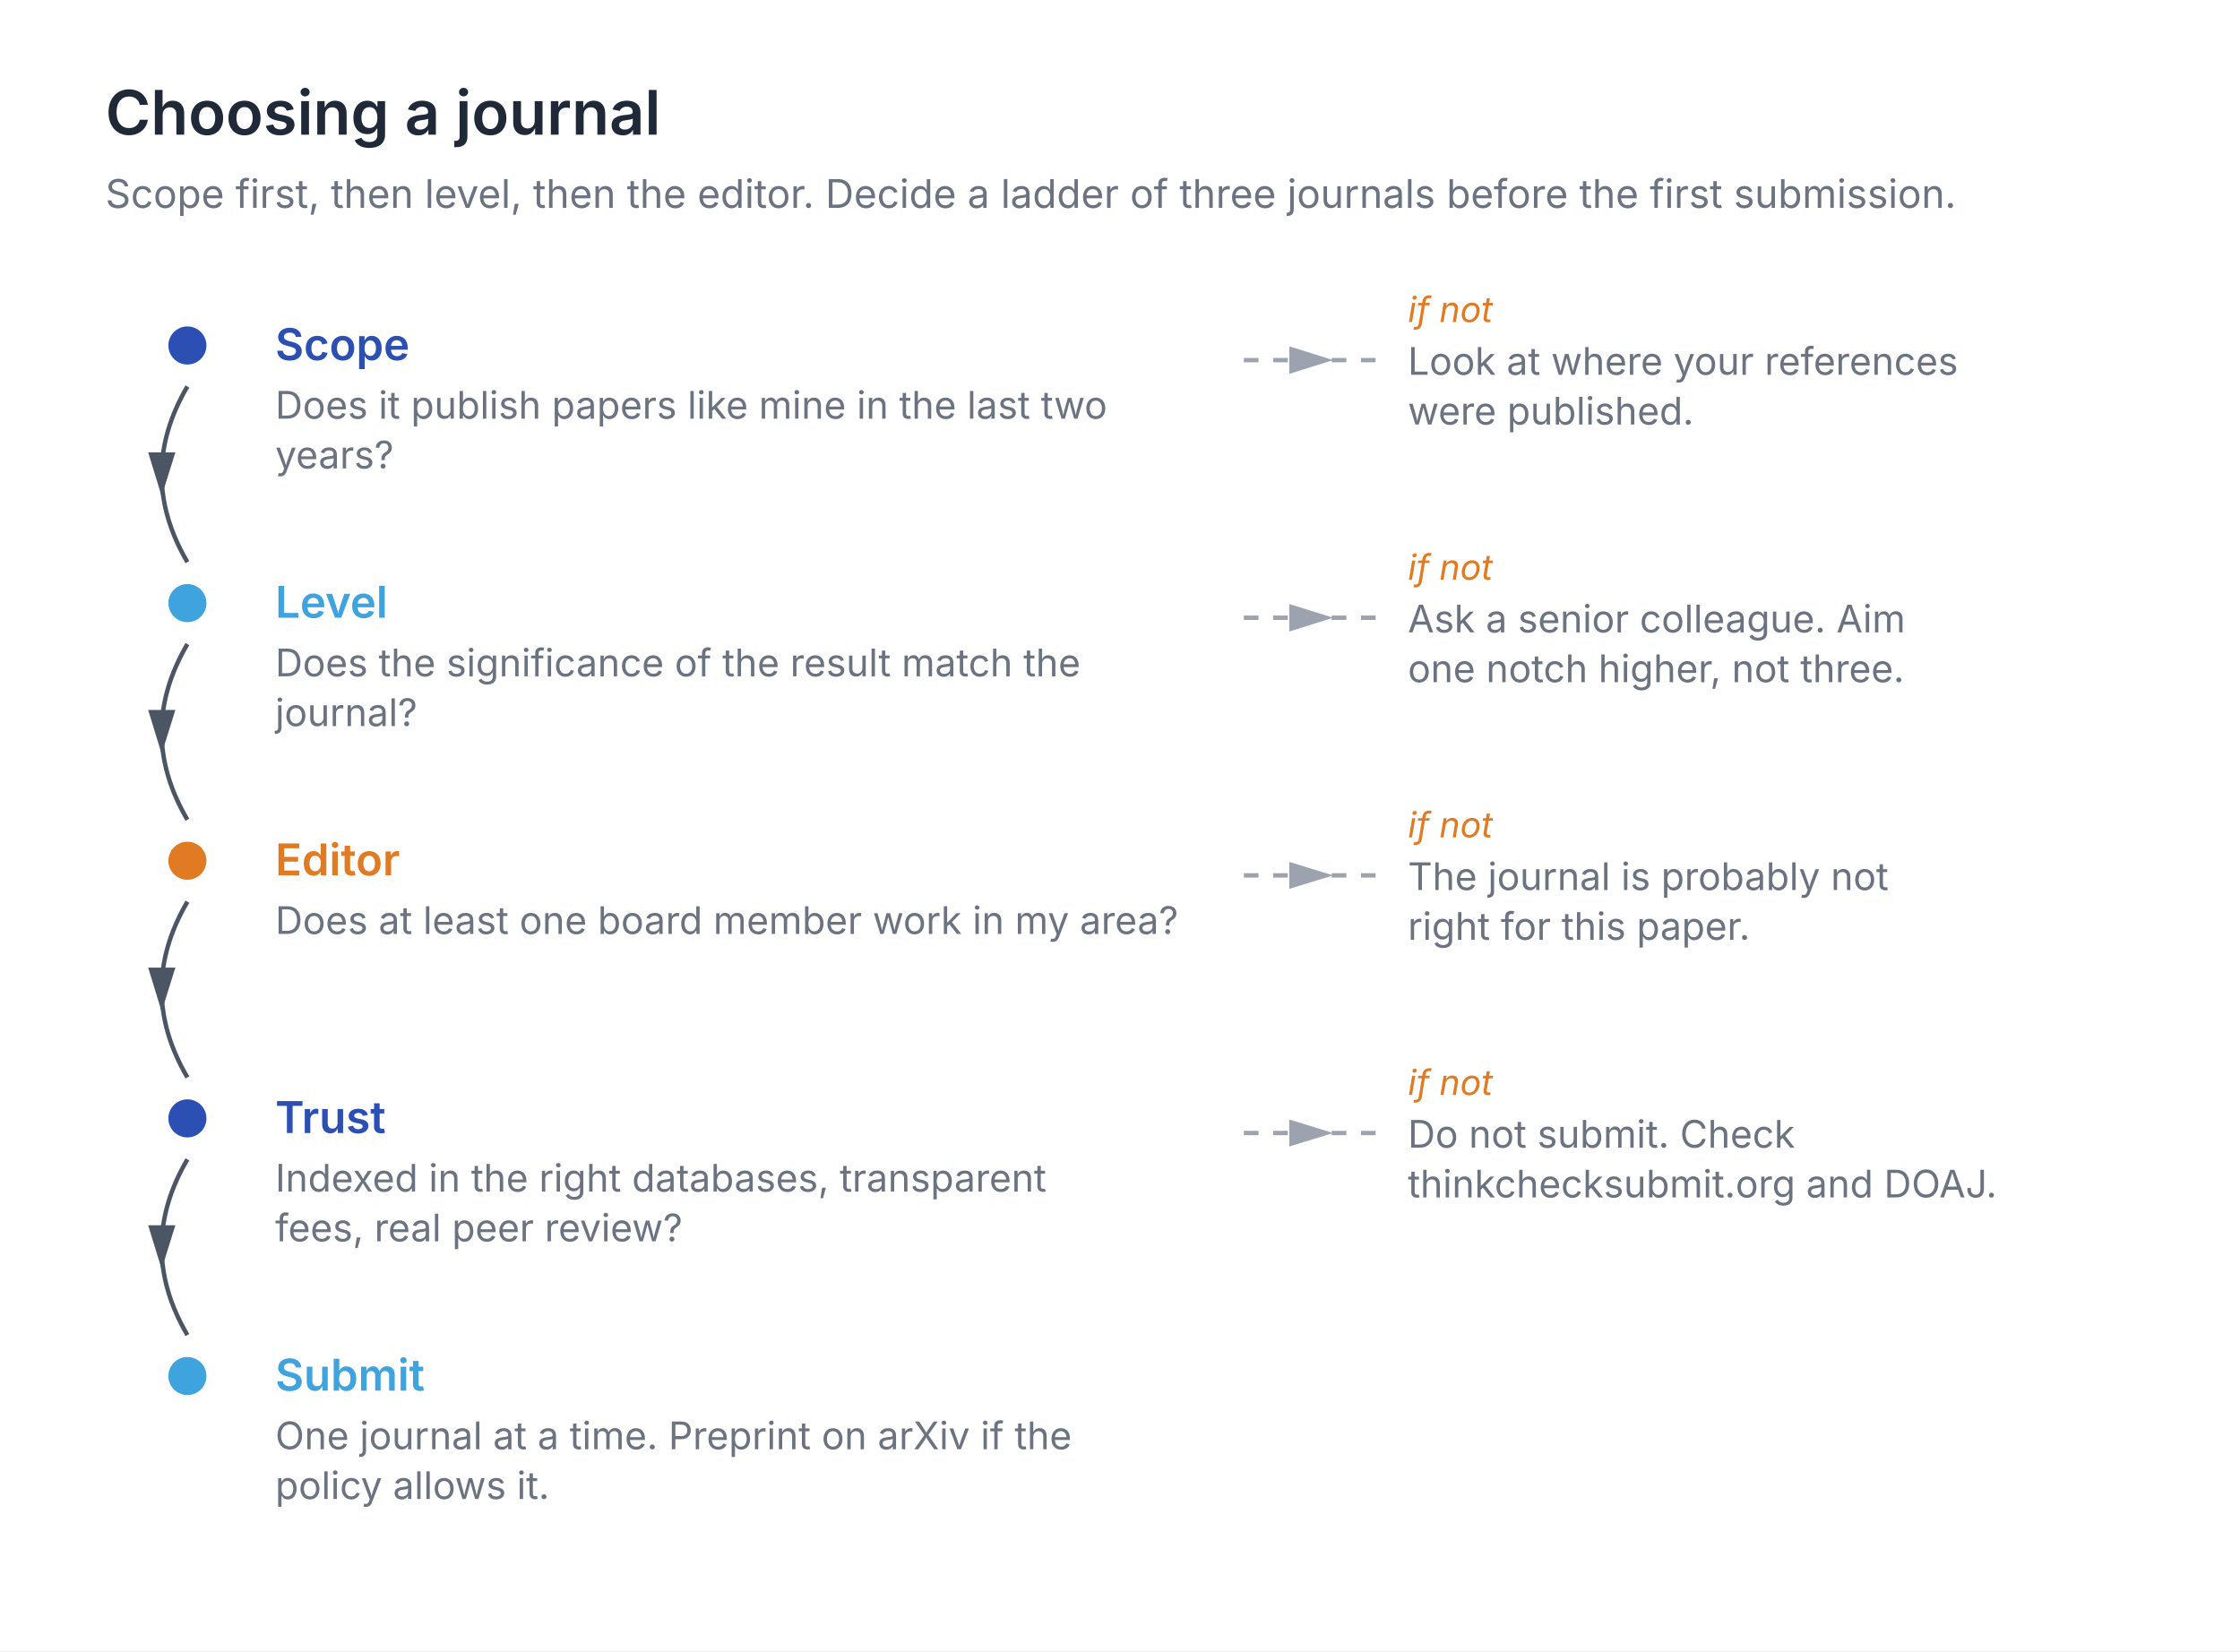
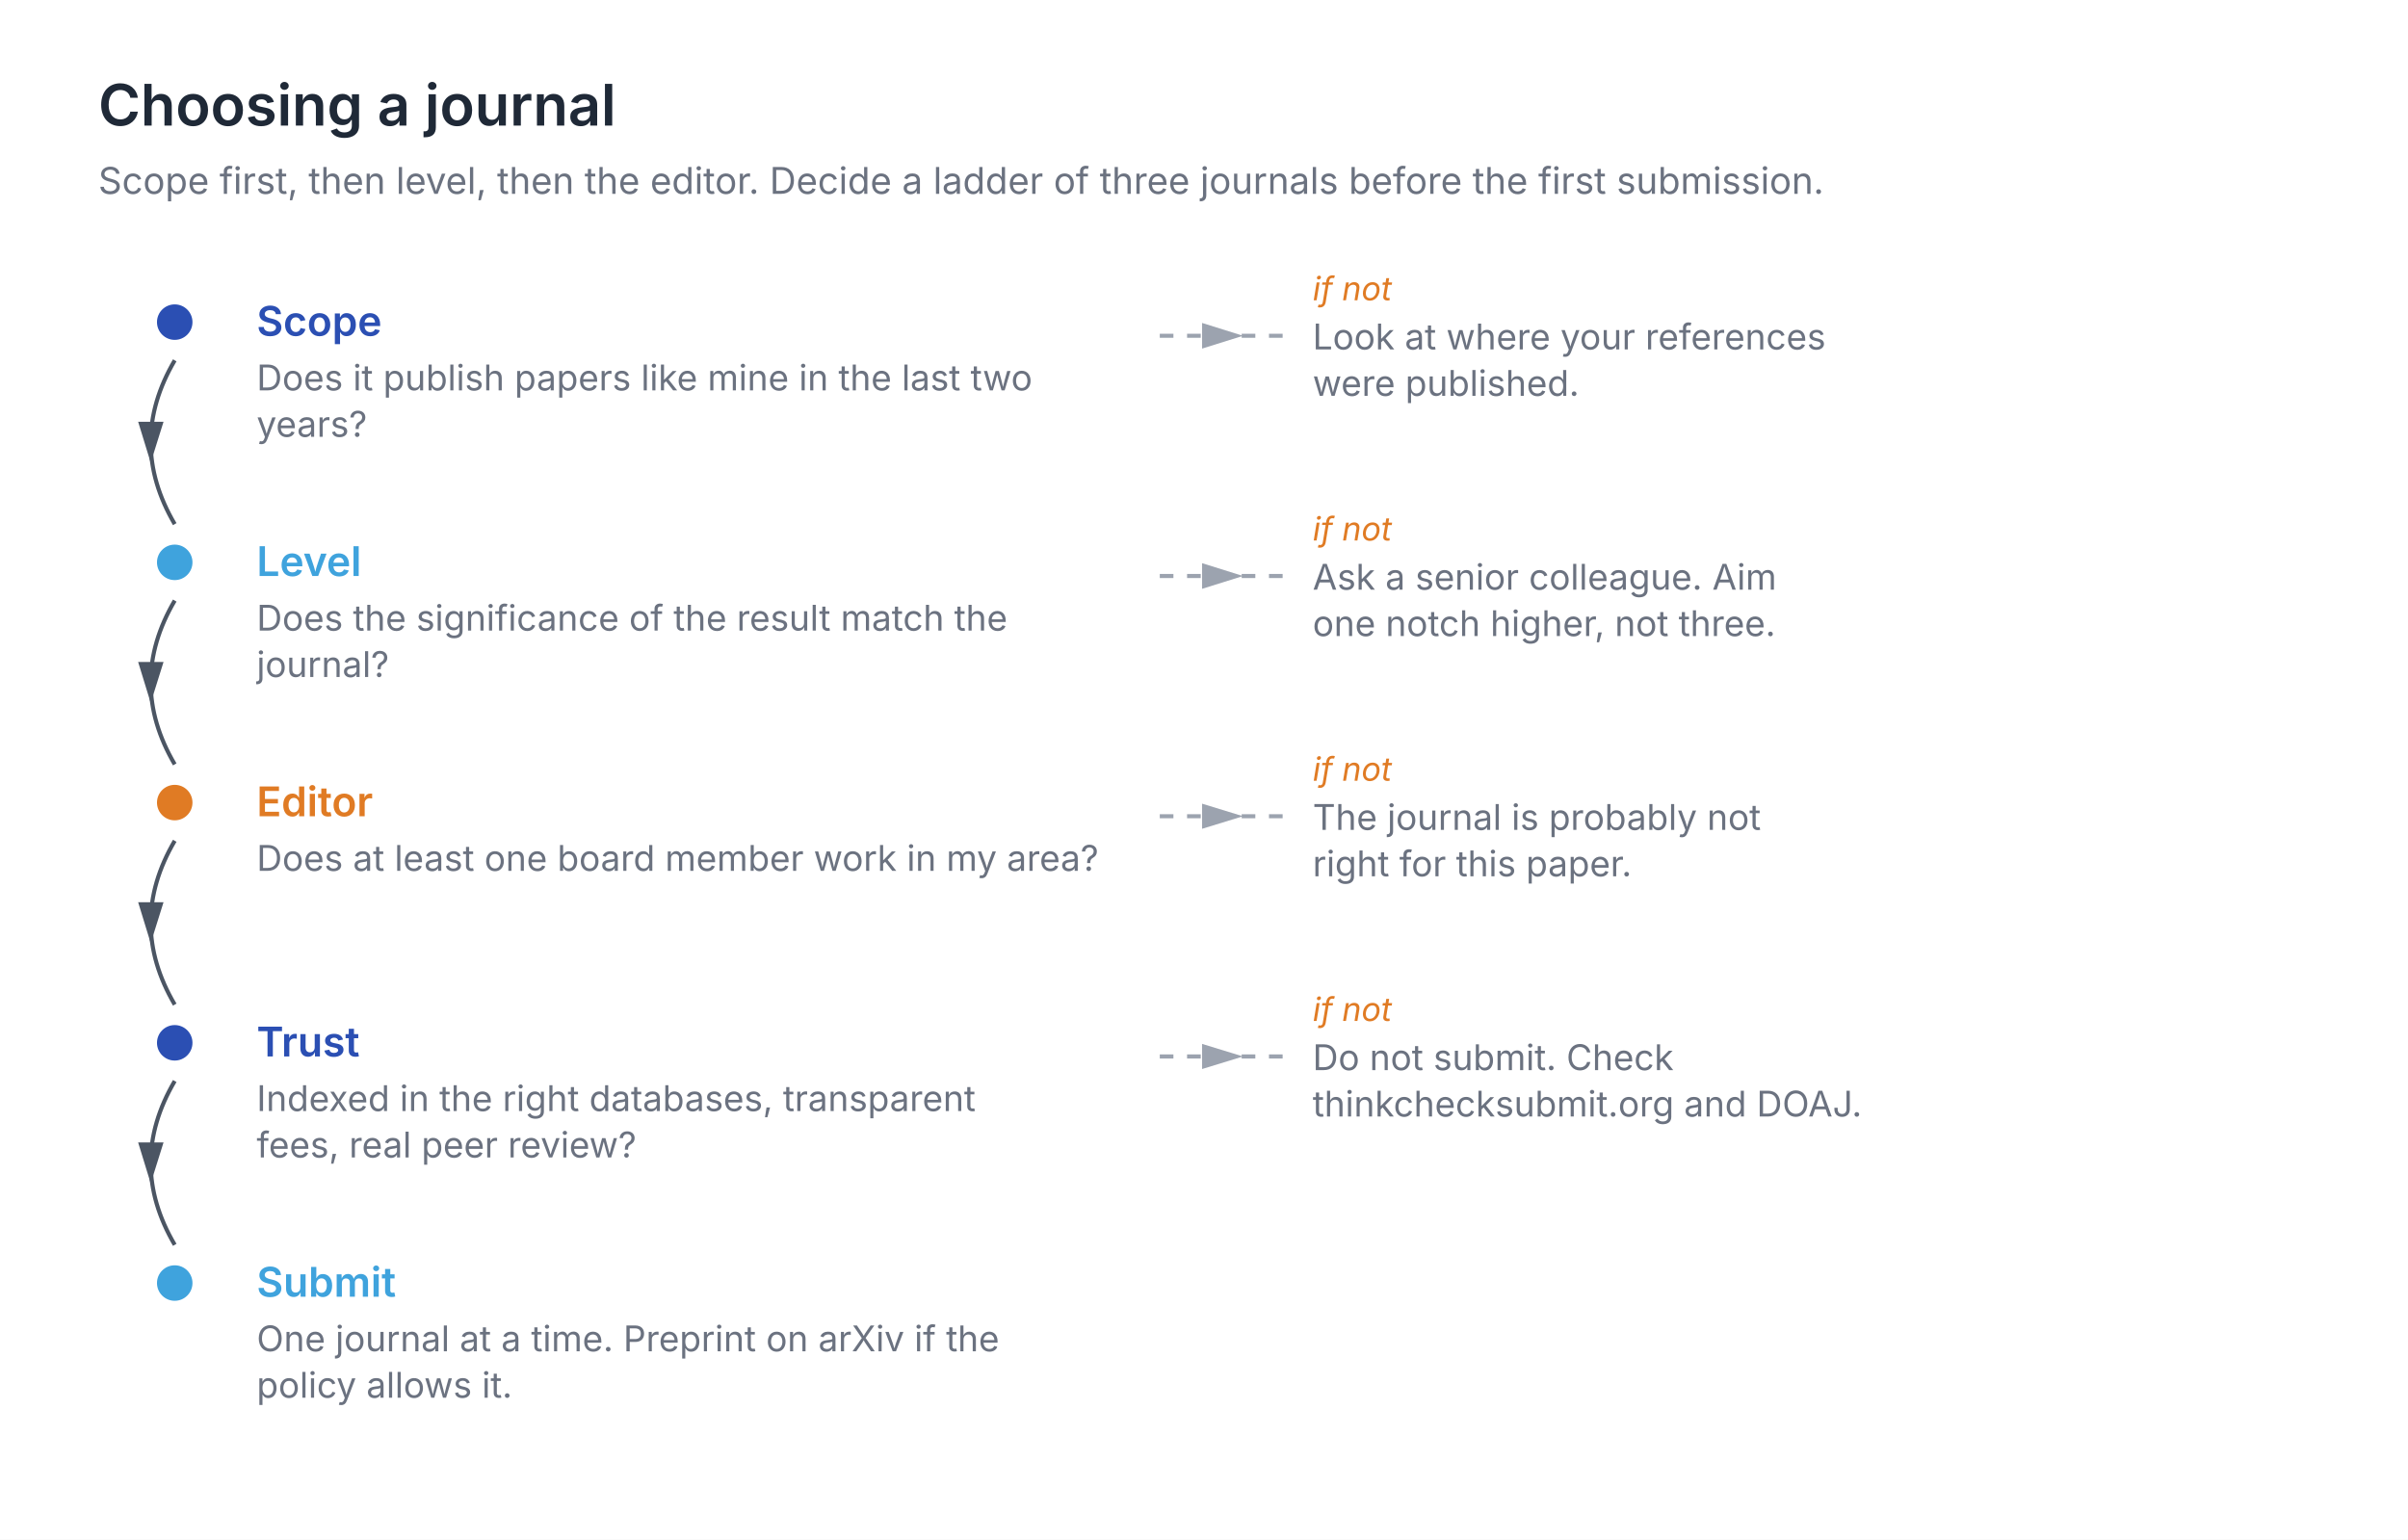
- <svg xmlns="http://www.w3.org/2000/svg" viewBox="0 0 765 564" width="765" height="564" role="img" aria-label="Choosing a journal">
+ <svg xmlns="http://www.w3.org/2000/svg" viewBox="0 0 882 564" width="882" height="564" role="img" aria-label="Choosing a journal">
  <rect width="100%" height="100%" fill="#ffffff" />
  <text x="36" y="46" font-family="IBM Plex Sans, Inter, Helvetica Neue, Arial, sans-serif" font-size="21" font-weight="600" fill="#1f2937">Choosing a journal</text>
  <text x="36" y="71" font-family="IBM Plex Sans, Inter, Helvetica Neue, Arial, sans-serif" font-size="13.5" fill="#6b7280">Scope first, then level, then the editor. Decide a ladder of three journals before the first submission.</text>
  <circle cx="64.0" cy="118.0" r="6.5" fill="#2b4fb3" />
  <text x="94.0" y="123.0" text-anchor="start" font-family="IBM Plex Sans, Inter, Helvetica Neue, Arial, sans-serif" font-size="15" font-weight="600" fill="#2b4fb3">Scope</text>
  <text x="94.0" y="143.0" text-anchor="start" font-family="IBM Plex Sans, Inter, Helvetica Neue, Arial, sans-serif" font-size="13" fill="#6b7280">Does it publish papers like mine in the last two</text>
  <text x="94.0" y="160.0" text-anchor="start" font-family="IBM Plex Sans, Inter, Helvetica Neue, Arial, sans-serif" font-size="13" fill="#6b7280">years?</text>
  <path d="M424.8 123.0Q447.8 123.0 470.8 123.0" fill="none" stroke="#9ca3af" stroke-width="1.5" stroke-dasharray="5 5" />
  <path d="M455.3 123.0L440.3 127.7L440.3 118.3Z" fill="#9ca3af" />
  <text x="480.8" y="110.0" font-family="IBM Plex Sans, Inter, Helvetica Neue, Arial, sans-serif" font-size="12" font-style="italic" fill="#e07b24">if not</text>
  <text x="480.8" y="128.0" font-family="IBM Plex Sans, Inter, Helvetica Neue, Arial, sans-serif" font-size="13" fill="#6b7280">Look at where your references</text>
  <text x="480.8" y="145.0" font-family="IBM Plex Sans, Inter, Helvetica Neue, Arial, sans-serif" font-size="13" fill="#6b7280">were published.</text>
  <circle cx="64.0" cy="206.0" r="6.5" fill="#3fa3dd" />
  <text x="94.0" y="211.0" text-anchor="start" font-family="IBM Plex Sans, Inter, Helvetica Neue, Arial, sans-serif" font-size="15" font-weight="600" fill="#3fa3dd">Level</text>
  <text x="94.0" y="231.0" text-anchor="start" font-family="IBM Plex Sans, Inter, Helvetica Neue, Arial, sans-serif" font-size="13" fill="#6b7280">Does the significance of the result match the</text>
  <text x="94.0" y="248.0" text-anchor="start" font-family="IBM Plex Sans, Inter, Helvetica Neue, Arial, sans-serif" font-size="13" fill="#6b7280">journal?</text>
  <path d="M424.8 211.0Q447.8 211.0 470.8 211.0" fill="none" stroke="#9ca3af" stroke-width="1.5" stroke-dasharray="5 5" />
  <path d="M455.3 211.0L440.3 215.7L440.3 206.3Z" fill="#9ca3af" />
  <text x="480.8" y="198.0" font-family="IBM Plex Sans, Inter, Helvetica Neue, Arial, sans-serif" font-size="12" font-style="italic" fill="#e07b24">if not</text>
  <text x="480.8" y="216.0" font-family="IBM Plex Sans, Inter, Helvetica Neue, Arial, sans-serif" font-size="13" fill="#6b7280">Ask a senior colleague. Aim</text>
  <text x="480.8" y="233.0" font-family="IBM Plex Sans, Inter, Helvetica Neue, Arial, sans-serif" font-size="13" fill="#6b7280">one notch higher, not three.</text>
  <circle cx="64.0" cy="294.0" r="6.5" fill="#e07b24" />
  <text x="94.0" y="299.0" text-anchor="start" font-family="IBM Plex Sans, Inter, Helvetica Neue, Arial, sans-serif" font-size="15" font-weight="600" fill="#e07b24">Editor</text>
  <text x="94.0" y="319.0" text-anchor="start" font-family="IBM Plex Sans, Inter, Helvetica Neue, Arial, sans-serif" font-size="13" fill="#6b7280">Does at least one board member work in my area?</text>
  <path d="M424.8 299.0Q447.8 299.0 470.8 299.0" fill="none" stroke="#9ca3af" stroke-width="1.5" stroke-dasharray="5 5" />
  <path d="M455.3 299.0L440.3 303.6L440.3 294.4Z" fill="#9ca3af" />
  <text x="480.8" y="286.0" font-family="IBM Plex Sans, Inter, Helvetica Neue, Arial, sans-serif" font-size="12" font-style="italic" fill="#e07b24">if not</text>
  <text x="480.8" y="304.0" font-family="IBM Plex Sans, Inter, Helvetica Neue, Arial, sans-serif" font-size="13" fill="#6b7280">The journal is probably not</text>
  <text x="480.8" y="321.0" font-family="IBM Plex Sans, Inter, Helvetica Neue, Arial, sans-serif" font-size="13" fill="#6b7280">right for this paper.</text>
  <circle cx="64.0" cy="382.0" r="6.5" fill="#2b4fb3" />
  <text x="94.0" y="387.0" text-anchor="start" font-family="IBM Plex Sans, Inter, Helvetica Neue, Arial, sans-serif" font-size="15" font-weight="600" fill="#2b4fb3">Trust</text>
  <text x="94.0" y="407.0" text-anchor="start" font-family="IBM Plex Sans, Inter, Helvetica Neue, Arial, sans-serif" font-size="13" fill="#6b7280">Indexed in the right databases, transparent</text>
  <text x="94.0" y="424.0" text-anchor="start" font-family="IBM Plex Sans, Inter, Helvetica Neue, Arial, sans-serif" font-size="13" fill="#6b7280">fees, real peer review?</text>
  <path d="M424.8 387.0Q447.8 387.0 470.8 387.0" fill="none" stroke="#9ca3af" stroke-width="1.5" stroke-dasharray="5 5" />
  <path d="M455.3 387.0L440.3 391.6L440.3 382.4Z" fill="#9ca3af" />
  <text x="480.8" y="374.0" font-family="IBM Plex Sans, Inter, Helvetica Neue, Arial, sans-serif" font-size="12" font-style="italic" fill="#e07b24">if not</text>
  <text x="480.8" y="392.0" font-family="IBM Plex Sans, Inter, Helvetica Neue, Arial, sans-serif" font-size="13" fill="#6b7280">Do not submit. Check</text>
  <text x="480.8" y="409.0" font-family="IBM Plex Sans, Inter, Helvetica Neue, Arial, sans-serif" font-size="13" fill="#6b7280">thinkchecksubmit.org and DOAJ.</text>
  <circle cx="64.0" cy="470.0" r="6.5" fill="#3fa3dd" />
  <text x="94.0" y="475.0" text-anchor="start" font-family="IBM Plex Sans, Inter, Helvetica Neue, Arial, sans-serif" font-size="15" font-weight="600" fill="#3fa3dd">Submit</text>
  <text x="94.0" y="495.0" text-anchor="start" font-family="IBM Plex Sans, Inter, Helvetica Neue, Arial, sans-serif" font-size="13" fill="#6b7280">One journal at a time. Preprint on arXiv if the</text>
  <text x="94.0" y="512.0" text-anchor="start" font-family="IBM Plex Sans, Inter, Helvetica Neue, Arial, sans-serif" font-size="13" fill="#6b7280">policy allows it.</text>
  <path d="M64.0 132.0Q46.4 162.0 64.0 192.0" fill="none" stroke="#4b5563" stroke-width="1.5" />
  <path d="M55.2 169.5L50.6 154.5L59.9 154.5Z" fill="#4b5563" />
  <path d="M64.0 220.0Q46.4 250.0 64.0 280.0" fill="none" stroke="#4b5563" stroke-width="1.5" />
  <path d="M55.2 257.5L50.6 242.5L59.9 242.5Z" fill="#4b5563" />
  <path d="M64.0 308.0Q46.4 338.0 64.0 368.0" fill="none" stroke="#4b5563" stroke-width="1.5" />
  <path d="M55.2 345.5L50.6 330.5L59.9 330.5Z" fill="#4b5563" />
  <path d="M64.0 396.0Q46.4 426.0 64.0 456.0" fill="none" stroke="#4b5563" stroke-width="1.5" />
  <path d="M55.2 433.5L50.6 418.5L59.9 418.5Z" fill="#4b5563" />
</svg>
